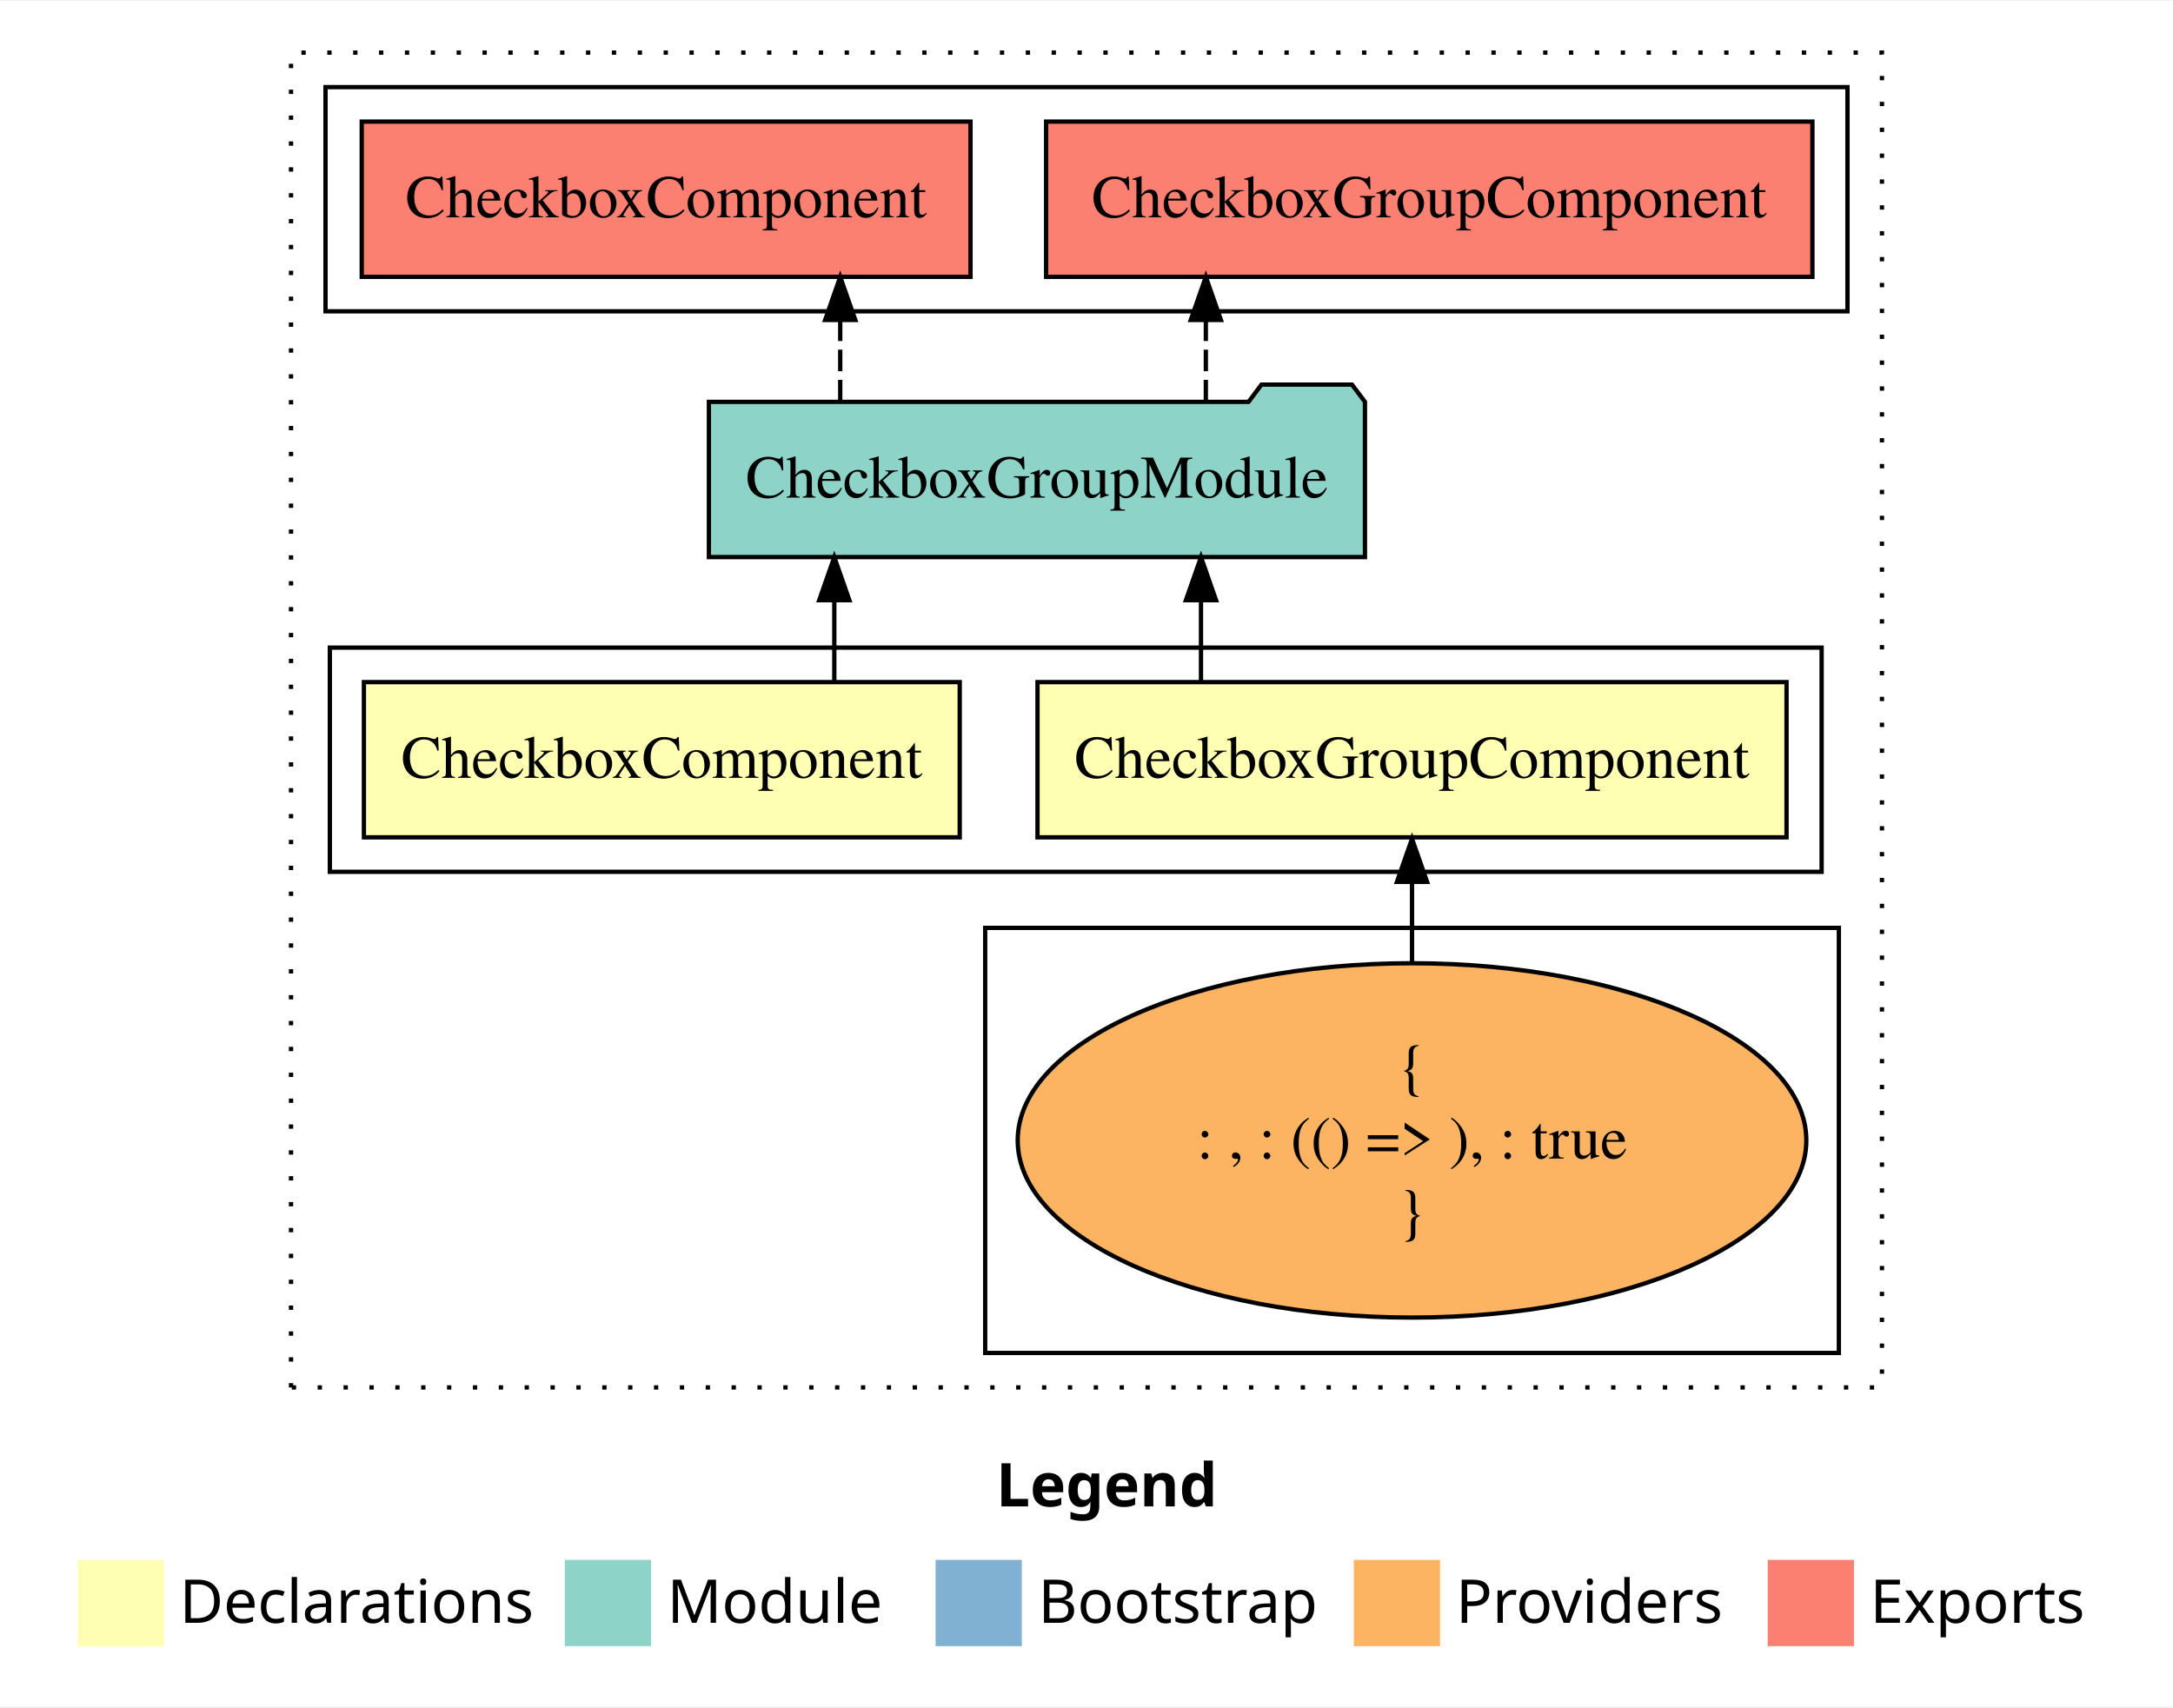
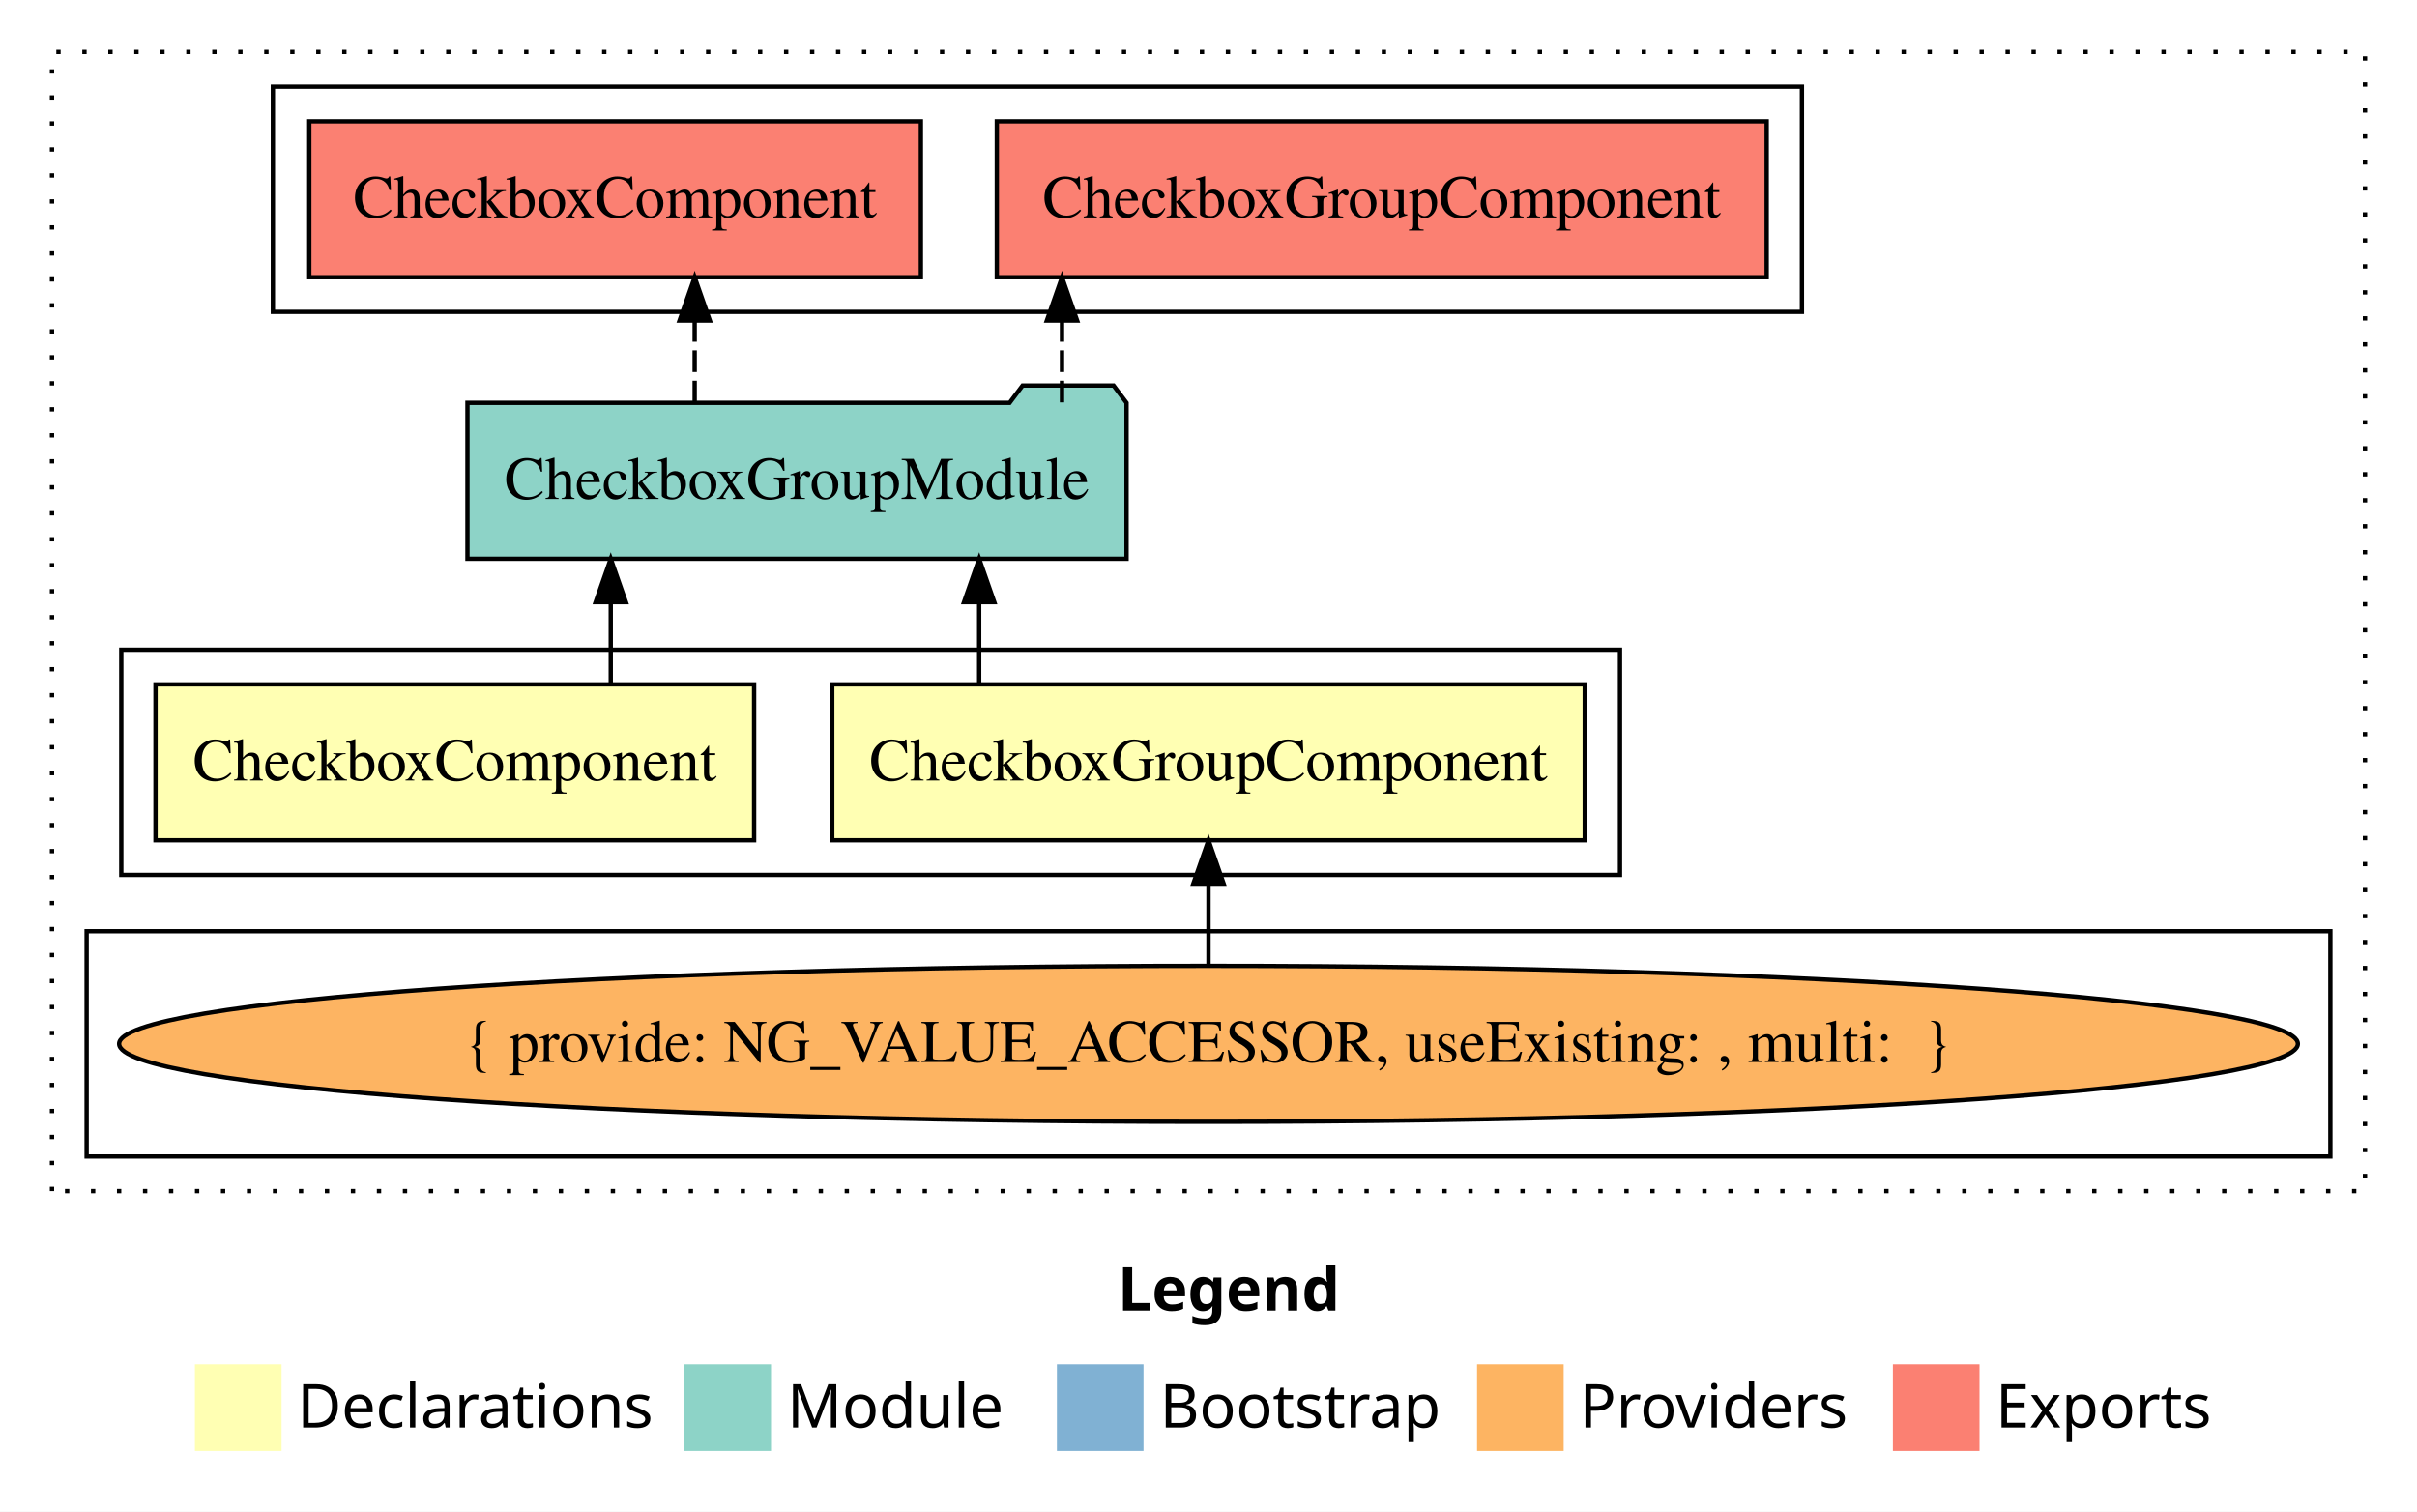
- <svg xmlns="http://www.w3.org/2000/svg" width="504pt" height="396pt" viewBox="0.00 0.00 504.00 395.59">
-   <g id="graph0" class="graph" transform="scale(1 1) rotate(0) translate(4 391.5901)">
-     <polygon fill="#ffffff" stroke="transparent" points="-4,4 -4,-391.59 500,-391.59 500,4 -4,4" />
-     <text text-anchor="start" x="227.009" y="-42.4" font-family="sans-serif" font-weight="bold" font-size="14.00" fill="#000000">Legend</text>
-     <polygon fill="#ffffb3" stroke="transparent" points="14,-10 14,-30 34,-30 34,-10 14,-10" />
-     <text text-anchor="start" x="37.629" y="-15.4" font-family="sans-serif" font-size="14.00" fill="#000000">  Declarations</text>
-     <polygon fill="#8dd3c7" stroke="transparent" points="127,-10 127,-30 147,-30 147,-10 127,-10" />
-     <text text-anchor="start" x="150.725" y="-15.4" font-family="sans-serif" font-size="14.00" fill="#000000">  Module</text>
-     <polygon fill="#80b1d3" stroke="transparent" points="213,-10 213,-30 233,-30 233,-10 213,-10" />
-     <text text-anchor="start" x="236.781" y="-15.4" font-family="sans-serif" font-size="14.00" fill="#000000">  Bootstrap</text>
-     <polygon fill="#fdb462" stroke="transparent" points="310,-10 310,-30 330,-30 330,-10 310,-10" />
-     <text text-anchor="start" x="333.673" y="-15.4" font-family="sans-serif" font-size="14.00" fill="#000000">  Providers</text>
-     <polygon fill="#fb8072" stroke="transparent" points="406,-10 406,-30 426,-30 426,-10 406,-10" />
-     <text text-anchor="start" x="429.726" y="-15.4" font-family="sans-serif" font-size="14.00" fill="#000000">  Exports</text>
+ <svg xmlns="http://www.w3.org/2000/svg" width="558pt" height="349pt" viewBox="0.00 0.00 558.00 349.00">
+   <g id="graph0" class="graph" transform="scale(1 1) rotate(0) translate(4 345)">
+     <polygon fill="#ffffff" stroke="transparent" points="-4,4 -4,-345 554,-345 554,4 -4,4" />
+     <text text-anchor="start" x="254.009" y="-42.4" font-family="sans-serif" font-weight="bold" font-size="14.00" fill="#000000">Legend</text>
+     <polygon fill="#ffffb3" stroke="transparent" points="41,-10 41,-30 61,-30 61,-10 41,-10" />
+     <text text-anchor="start" x="64.629" y="-15.4" font-family="sans-serif" font-size="14.00" fill="#000000">  Declarations</text>
+     <polygon fill="#8dd3c7" stroke="transparent" points="154,-10 154,-30 174,-30 174,-10 154,-10" />
+     <text text-anchor="start" x="177.725" y="-15.4" font-family="sans-serif" font-size="14.00" fill="#000000">  Module</text>
+     <polygon fill="#80b1d3" stroke="transparent" points="240,-10 240,-30 260,-30 260,-10 240,-10" />
+     <text text-anchor="start" x="263.781" y="-15.4" font-family="sans-serif" font-size="14.00" fill="#000000">  Bootstrap</text>
+     <polygon fill="#fdb462" stroke="transparent" points="337,-10 337,-30 357,-30 357,-10 337,-10" />
+     <text text-anchor="start" x="360.673" y="-15.4" font-family="sans-serif" font-size="14.00" fill="#000000">  Providers</text>
+     <polygon fill="#fb8072" stroke="transparent" points="433,-10 433,-30 453,-30 453,-10 433,-10" />
+     <text text-anchor="start" x="456.726" y="-15.4" font-family="sans-serif" font-size="14.00" fill="#000000">  Exports</text>
    <g id="clust1" class="cluster">
-       <polygon fill="none" stroke="#000000" stroke-dasharray="1,5" points="63.5,-70 63.5,-379.59 432.5,-379.59 432.5,-70 63.5,-70" />
+       <polygon fill="none" stroke="#000000" stroke-dasharray="1,5" points="8,-70 8,-333 542,-333 542,-70 8,-70" />
    </g>
    <g id="clust2" class="cluster">
-       <polygon fill="none" stroke="#000000" points="72.5,-189.59 72.5,-241.59 418.5,-241.59 418.5,-189.59 72.5,-189.59" />
+       <polygon fill="none" stroke="#000000" points="24,-143 24,-195 370,-195 370,-143 24,-143" />
    </g>
    <g id="clust3" class="cluster">
-       <polygon fill="none" stroke="#000000" points="224.5,-78 224.5,-176.59 422.5,-176.59 422.5,-78 224.5,-78" />
+       <polygon fill="none" stroke="#000000" points="16,-78 16,-130 534,-130 534,-78 16,-78" />
    </g>
    <g id="clust6" class="cluster">
-       <polygon fill="none" stroke="#000000" points="71.5,-319.59 71.5,-371.59 424.5,-371.59 424.5,-319.59 71.5,-319.59" />
+       <polygon fill="none" stroke="#000000" points="59,-273 59,-325 412,-325 412,-273 59,-273" />
    </g>
    <g id="node1" class="node">
-       <polygon fill="#ffffb3" stroke="#000000" points="410.365,-233.59 236.635,-233.59 236.635,-197.59 410.365,-197.59 410.365,-233.59" />
-       <text text-anchor="middle" x="323.5" y="-211.39" font-family="Times,serif" font-size="14.00" fill="#000000">CheckboxGroupComponent</text>
+       <polygon fill="#ffffb3" stroke="#000000" points="361.865,-187 188.135,-187 188.135,-151 361.865,-151 361.865,-187" />
+       <text text-anchor="middle" x="275" y="-164.8" font-family="Times,serif" font-size="14.00" fill="#000000">CheckboxGroupComponent</text>
    </g>
    <g id="node3" class="node">
-       <polygon fill="#8dd3c7" stroke="#000000" points="312.583,-298.59 309.583,-302.59 288.583,-302.59 285.583,-298.59 160.417,-298.59 160.417,-262.59 312.583,-262.59 312.583,-298.59" />
-       <text text-anchor="middle" x="236.5" y="-276.39" font-family="Times,serif" font-size="14.00" fill="#000000">CheckboxGroupModule</text>
+       <polygon fill="#8dd3c7" stroke="#000000" points="256.083,-252 253.083,-256 232.083,-256 229.083,-252 103.917,-252 103.917,-216 256.083,-216 256.083,-252" />
+       <text text-anchor="middle" x="180" y="-229.8" font-family="Times,serif" font-size="14.00" fill="#000000">CheckboxGroupModule</text>
    </g>
    <g id="edge1" class="edge">
-       <path fill="none" stroke="#000000" d="M274.554,-233.696C274.554,-233.696 274.554,-252.581 274.554,-252.581" />
-       <polygon fill="#000000" stroke="#000000" points="271.054,-252.581 274.554,-262.581 278.054,-252.581 271.054,-252.581" />
+       <path fill="none" stroke="#000000" d="M222.054,-187.106C222.054,-187.106 222.054,-205.991 222.054,-205.991" />
+       <polygon fill="#000000" stroke="#000000" points="218.554,-205.991 222.054,-215.991 225.554,-205.991 218.554,-205.991" />
    </g>
    <g id="node2" class="node">
-       <polygon fill="#ffffb3" stroke="#000000" points="218.598,-233.59 80.402,-233.59 80.402,-197.59 218.598,-197.59 218.598,-233.59" />
-       <text text-anchor="middle" x="149.5" y="-211.39" font-family="Times,serif" font-size="14.00" fill="#000000">CheckboxComponent</text>
+       <polygon fill="#ffffb3" stroke="#000000" points="170.098,-187 31.902,-187 31.902,-151 170.098,-151 170.098,-187" />
+       <text text-anchor="middle" x="101" y="-164.8" font-family="Times,serif" font-size="14.00" fill="#000000">CheckboxComponent</text>
    </g>
    <g id="edge3" class="edge">
-       <path fill="none" stroke="#000000" d="M189.504,-233.696C189.504,-233.696 189.504,-252.581 189.504,-252.581" />
-       <polygon fill="#000000" stroke="#000000" points="186.004,-252.581 189.504,-262.581 193.004,-252.581 186.004,-252.581" />
+       <path fill="none" stroke="#000000" d="M137.004,-187.106C137.004,-187.106 137.004,-205.991 137.004,-205.991" />
+       <polygon fill="#000000" stroke="#000000" points="133.504,-205.991 137.004,-215.991 140.504,-205.991 133.504,-205.991" />
    </g>
    <g id="node5" class="node">
-       <polygon fill="#fb8072" stroke="#000000" points="416.366,-363.59 238.634,-363.59 238.634,-327.59 416.366,-327.59 416.366,-363.59" />
-       <text text-anchor="middle" x="327.5" y="-341.39" font-family="Times,serif" font-size="14.00" fill="#000000">CheckboxGroupComponent </text>
+       <polygon fill="#fb8072" stroke="#000000" points="403.866,-317 226.134,-317 226.134,-281 403.866,-281 403.866,-317" />
+       <text text-anchor="middle" x="315" y="-294.8" font-family="Times,serif" font-size="14.00" fill="#000000">CheckboxGroupComponent </text>
    </g>
    <g id="edge4" class="edge">
-       <path fill="none" stroke="#000000" stroke-dasharray="5,2" d="M275.679,-298.696C275.679,-298.696 275.679,-317.581 275.679,-317.581" />
-       <polygon fill="#000000" stroke="#000000" points="272.179,-317.581 275.679,-327.581 279.179,-317.581 272.179,-317.581" />
+       <path fill="none" stroke="#000000" stroke-dasharray="5,2" d="M241.179,-252.106C241.179,-252.106 241.179,-270.991 241.179,-270.991" />
+       <polygon fill="#000000" stroke="#000000" points="237.679,-270.991 241.179,-280.991 244.679,-270.991 237.679,-270.991" />
    </g>
    <g id="node6" class="node">
-       <polygon fill="#fb8072" stroke="#000000" points="221.099,-363.59 79.901,-363.59 79.901,-327.59 221.099,-327.59 221.099,-363.59" />
-       <text text-anchor="middle" x="150.5" y="-341.39" font-family="Times,serif" font-size="14.00" fill="#000000">CheckboxComponent </text>
+       <polygon fill="#fb8072" stroke="#000000" points="208.599,-317 67.401,-317 67.401,-281 208.599,-281 208.599,-317" />
+       <text text-anchor="middle" x="138" y="-294.8" font-family="Times,serif" font-size="14.00" fill="#000000">CheckboxComponent </text>
    </g>
    <g id="edge5" class="edge">
-       <path fill="none" stroke="#000000" stroke-dasharray="5,2" d="M190.879,-298.696C190.879,-298.696 190.879,-317.581 190.879,-317.581" />
-       <polygon fill="#000000" stroke="#000000" points="187.379,-317.581 190.879,-327.581 194.379,-317.581 187.379,-317.581" />
+       <path fill="none" stroke="#000000" stroke-dasharray="5,2" d="M156.379,-252.106C156.379,-252.106 156.379,-270.991 156.379,-270.991" />
+       <polygon fill="#000000" stroke="#000000" points="152.879,-270.991 156.379,-280.991 159.879,-270.991 152.879,-270.991" />
    </g>
    <g id="node4" class="node">
-       <ellipse fill="#fdb462" stroke="#000000" cx="323.5" cy="-127.295" rx="91.456" ry="41.091" />
-       <text text-anchor="middle" x="323.5" y="-139.895" font-family="Times,serif" font-size="14.00" fill="#000000">{</text>
-       <text text-anchor="middle" x="323.5" y="-123.095" font-family="Times,serif" font-size="14.00" fill="#000000">    : , : (() =&gt; ), : true</text>
-       <text text-anchor="middle" x="323.5" y="-106.295" font-family="Times,serif" font-size="14.00" fill="#000000">}</text>
+       <ellipse fill="#fdb462" stroke="#000000" cx="275" cy="-104" rx="251.499" ry="18" />
+       <text text-anchor="middle" x="275" y="-99.8" font-family="Times,serif" font-size="14.00" fill="#000000">{ provide: NG_VALUE_ACCESSOR, useExisting: , multi:  }</text>
    </g>
    <g id="edge2" class="edge">
-       <path fill="none" stroke="#000000" d="M323.5,-168.599C323.5,-168.599 323.5,-187.255 323.5,-187.255" />
-       <polygon fill="#000000" stroke="#000000" points="320,-187.255 323.5,-197.255 327,-187.255 320,-187.255" />
+       <path fill="none" stroke="#000000" d="M275,-122.106C275,-122.106 275,-140.991 275,-140.991" />
+       <polygon fill="#000000" stroke="#000000" points="271.5,-140.991 275,-150.991 278.5,-140.991 271.5,-140.991" />
    </g>
  </g>
</svg>
